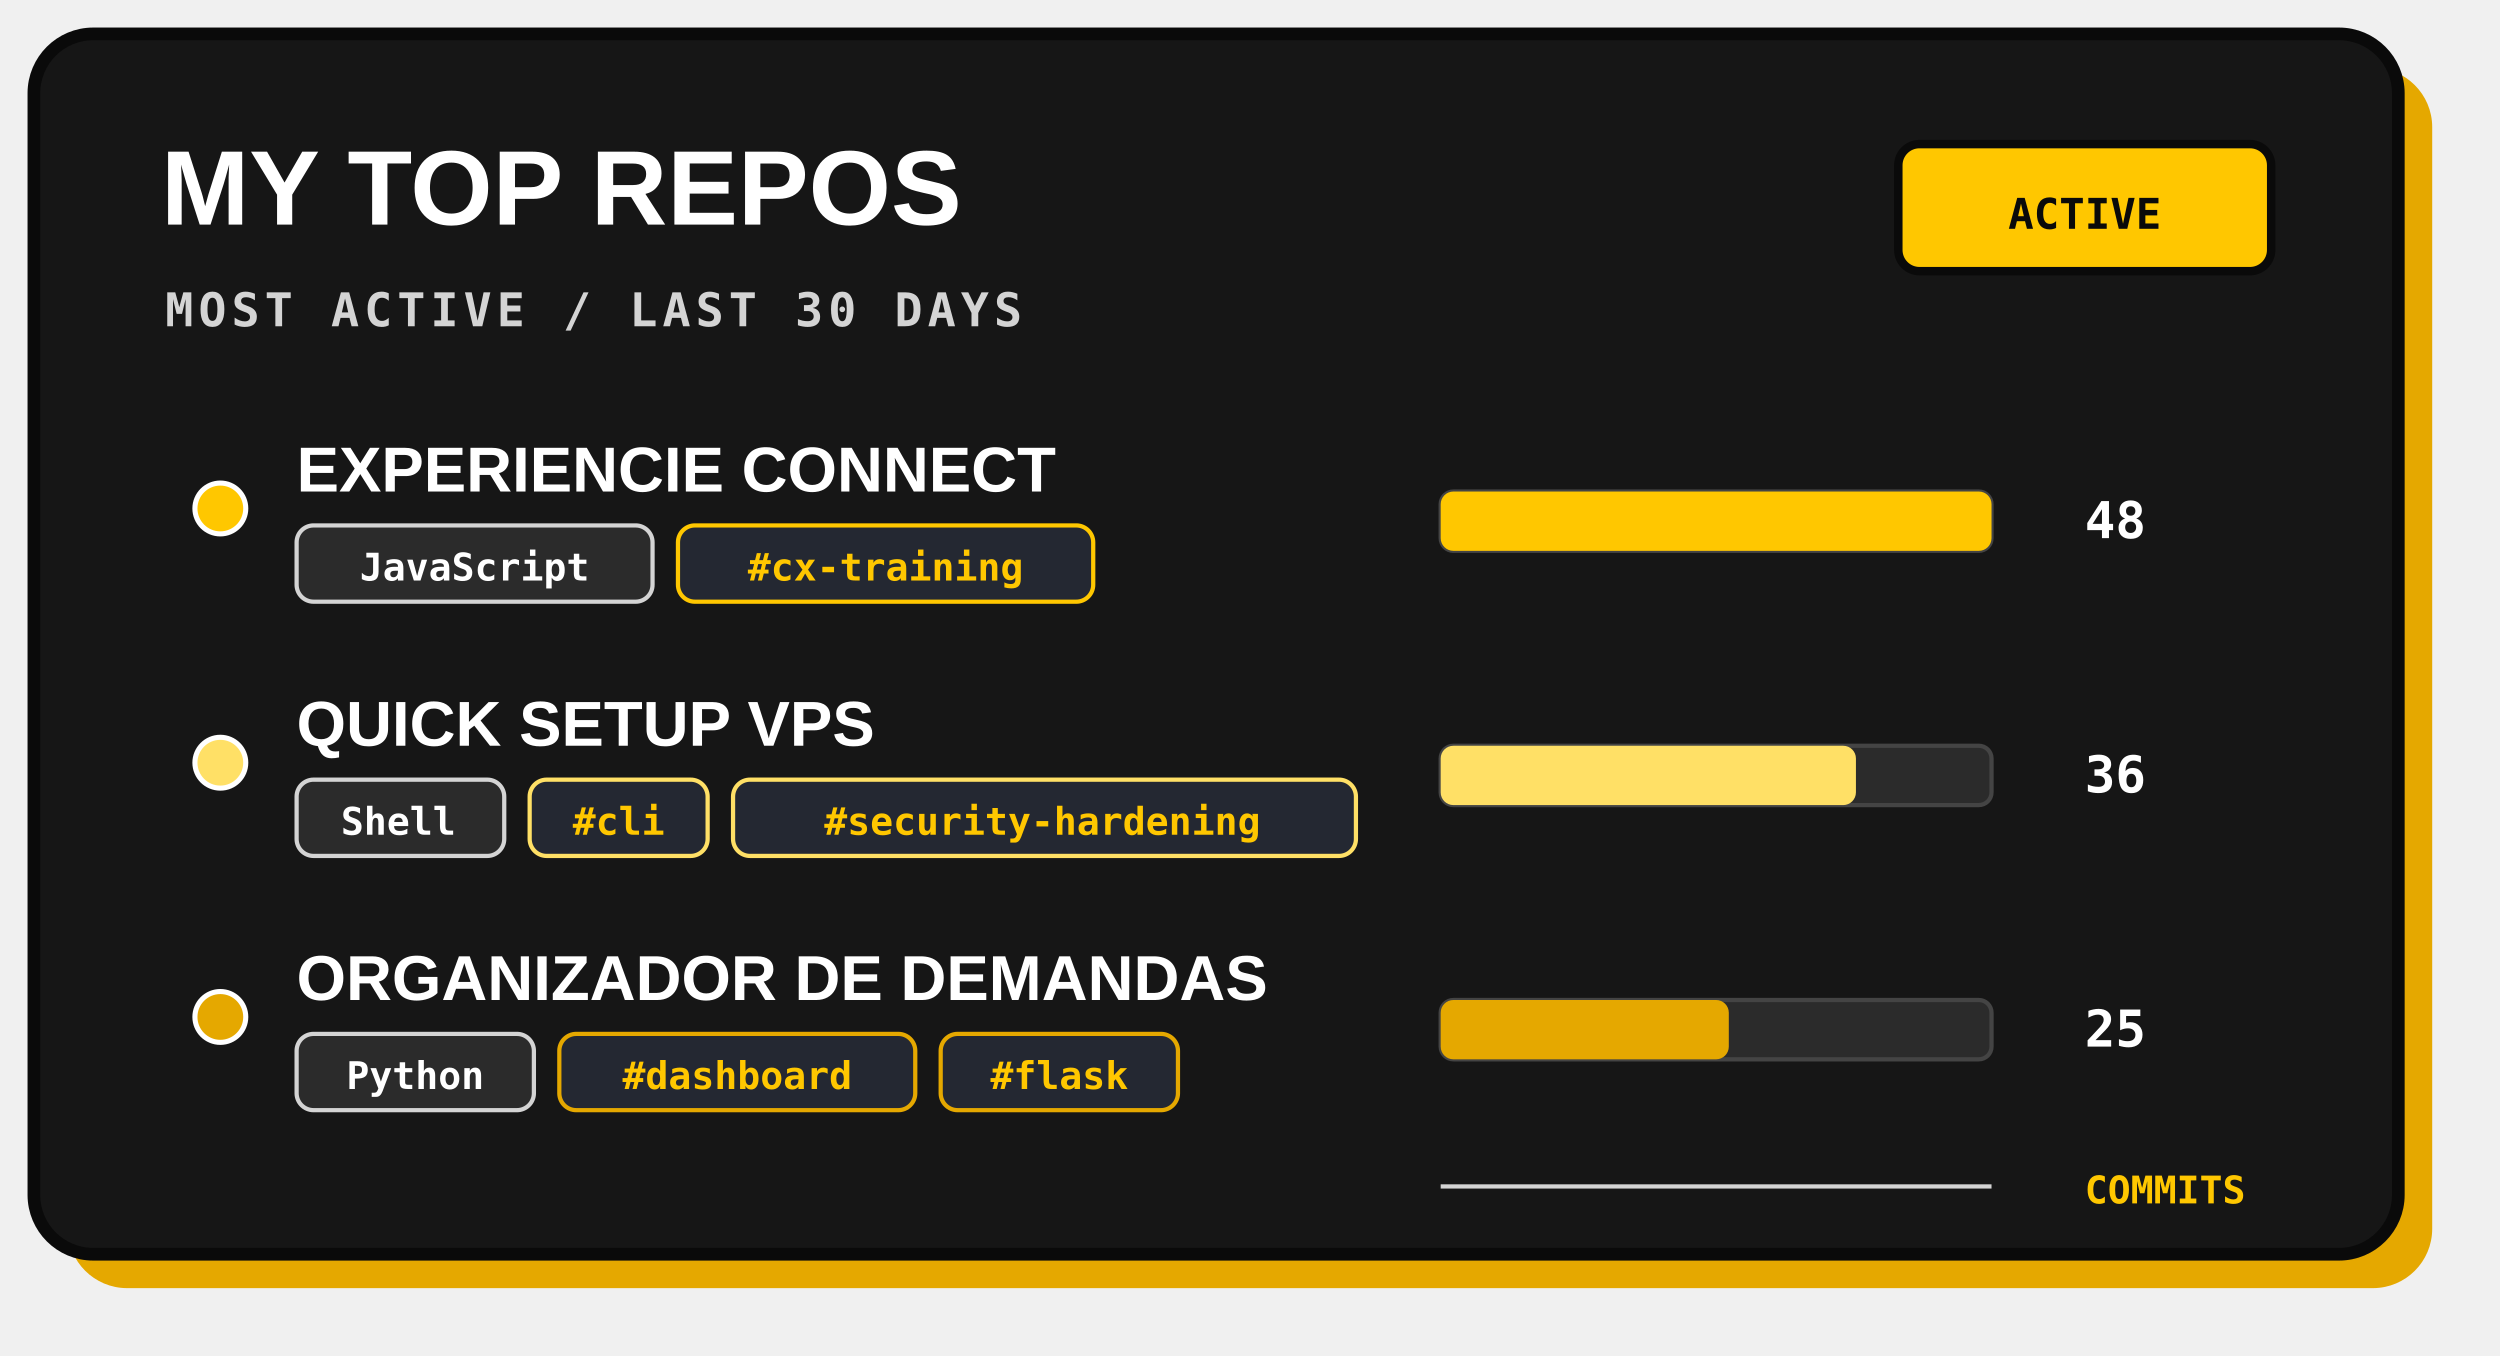
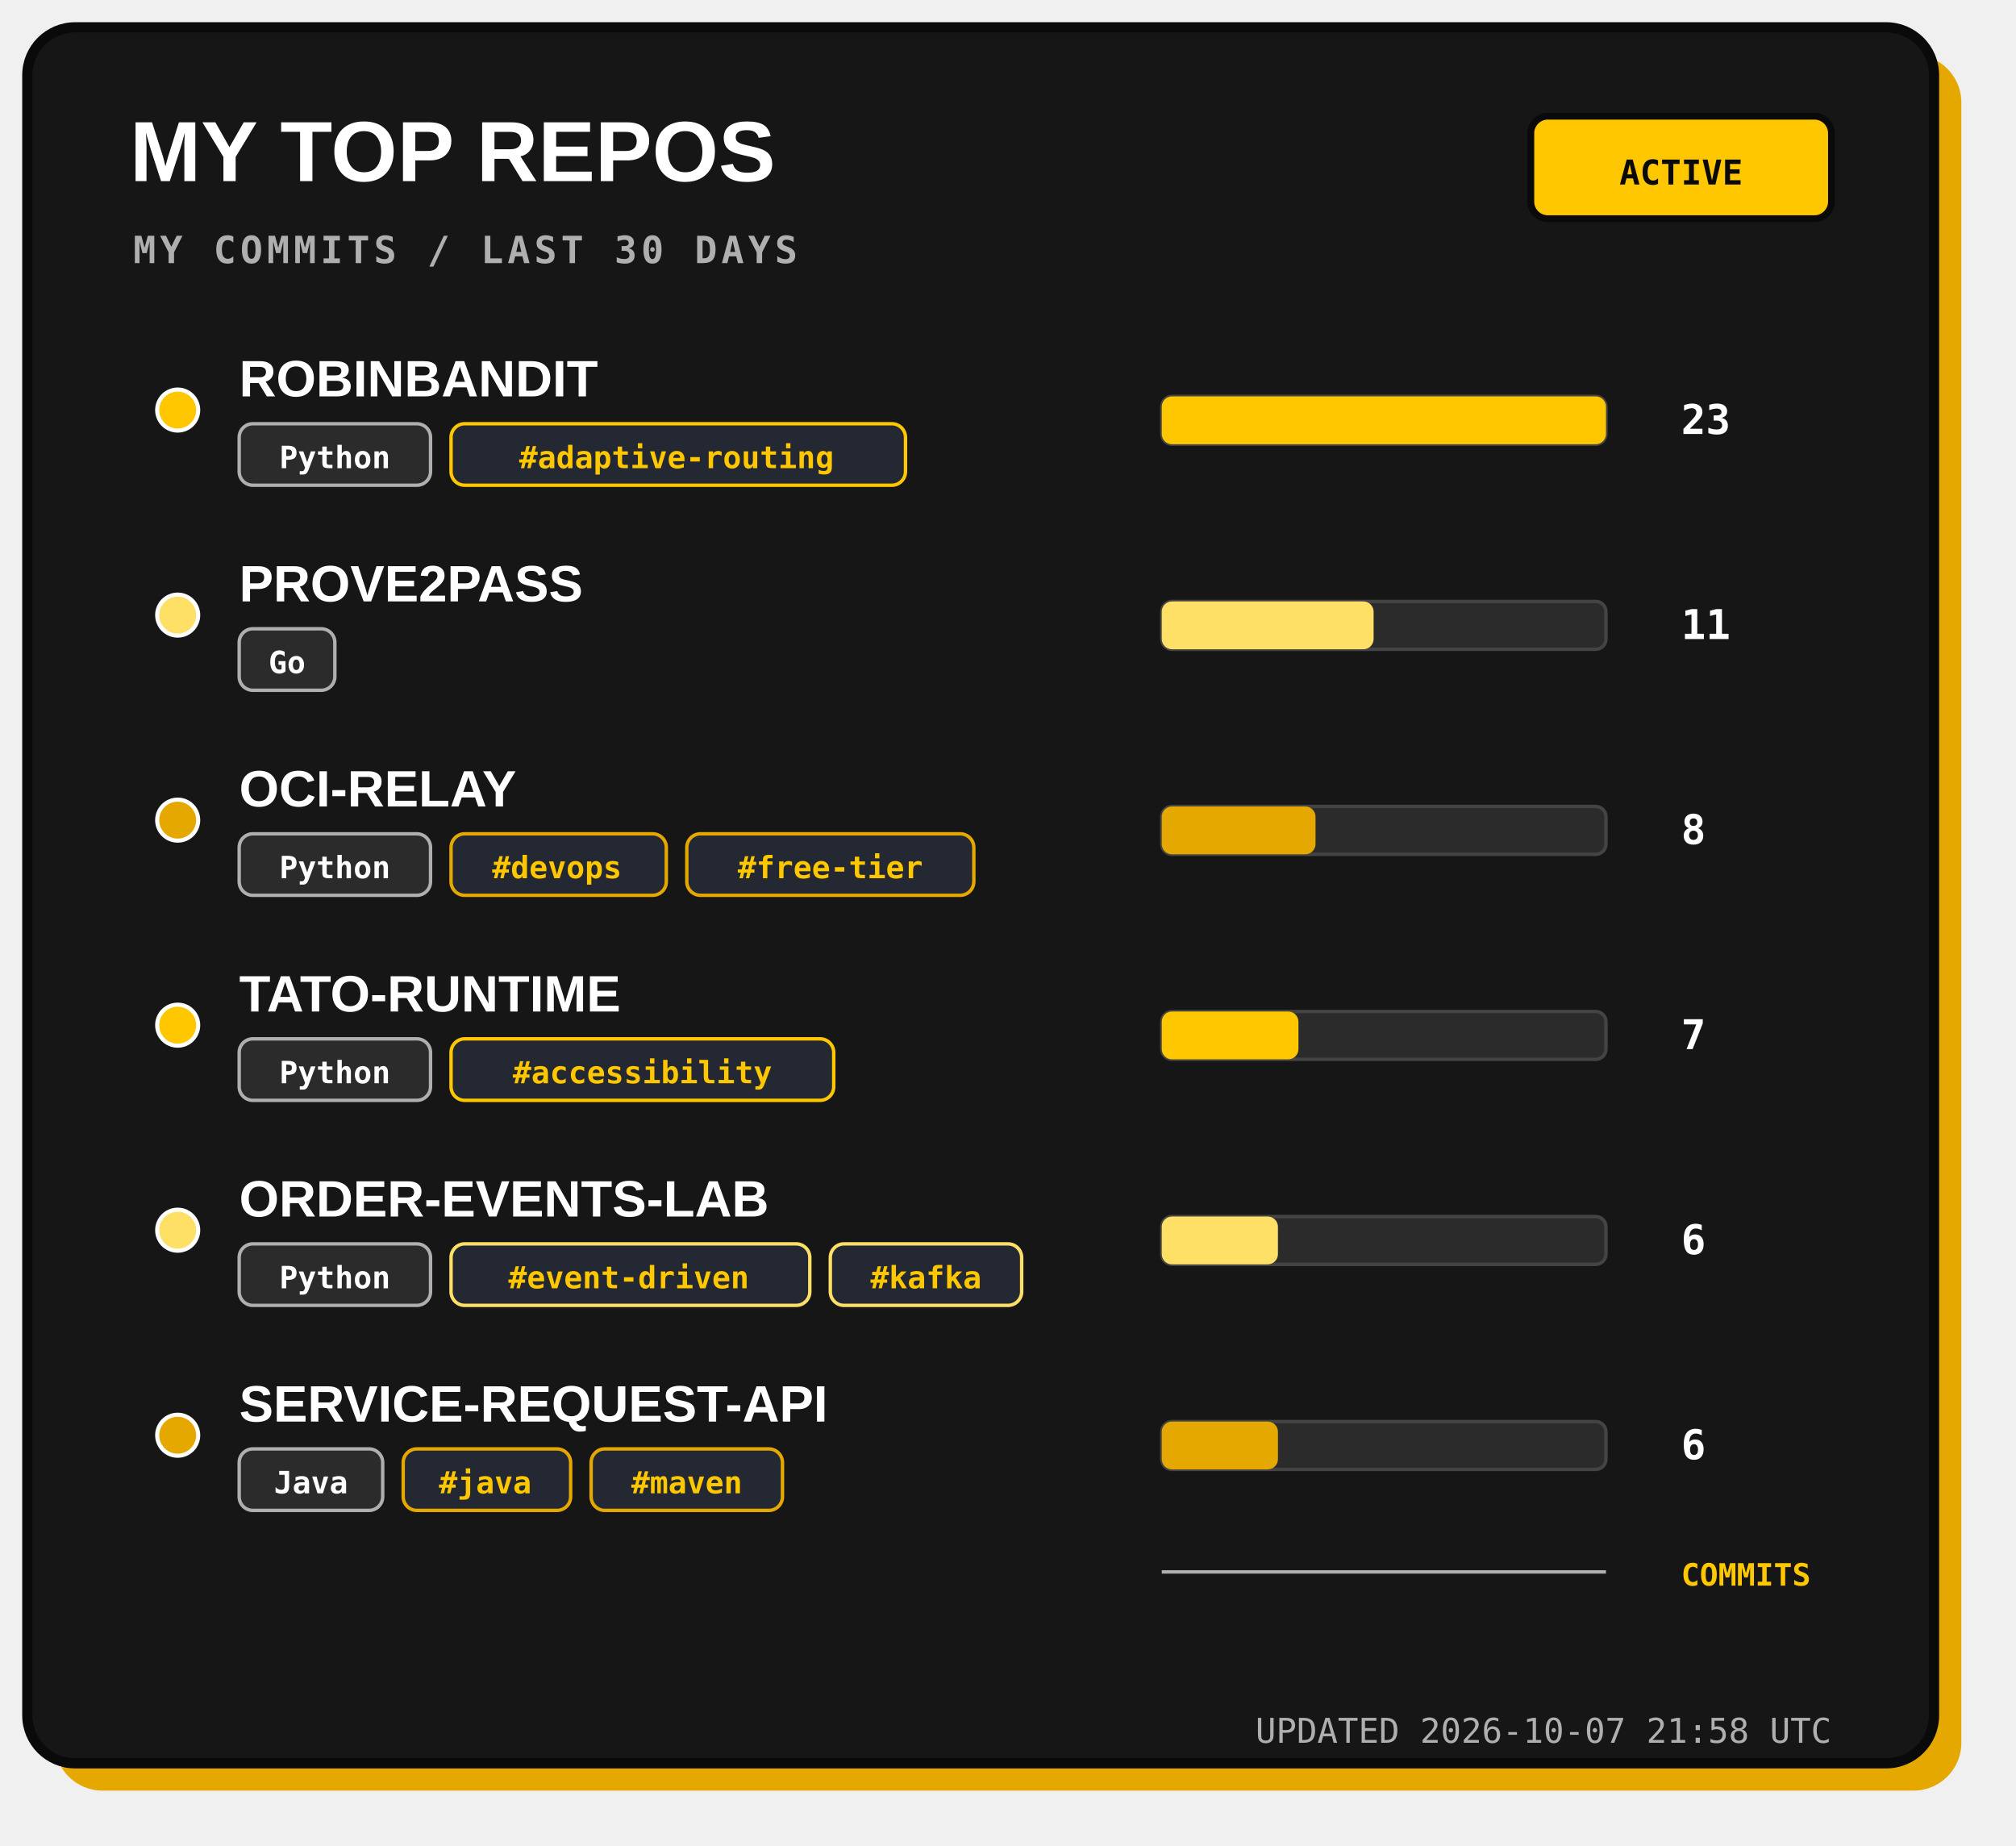
- <svg xmlns="http://www.w3.org/2000/svg" width="590" height="320" viewBox="0 0 590 320" role="img">
-   <rect x="16" y="16" width="558" height="288" rx="14" fill="#E5A800" />
-   <rect x="8" y="8" width="558" height="288" rx="14" fill="#161616" stroke="#0A0A0A" stroke-width="3" />
+ <svg xmlns="http://www.w3.org/2000/svg" width="590" height="540" viewBox="0 0 590 540" role="img">
+   <rect x="16" y="16" width="558" height="508" rx="14" fill="#E5A800" />
+   <rect x="8" y="8" width="558" height="508" rx="14" fill="#161616" stroke="#0A0A0A" stroke-width="3" />
  <text x="38" y="53" fill="#FFFFFF" font-family="Arial, sans-serif" font-size="25" font-weight="800">MY TOP REPOS</text>
-   <text x="39" y="77" fill="#D4D4D4" font-family="monospace" font-size="11" font-weight="700" letter-spacing="1.2">MOST ACTIVE / LAST 30 DAYS</text>
+   <text x="39" y="77" fill="#AFAFAF" font-family="monospace" font-size="11" font-weight="700" letter-spacing="1.2">MY COMMITS / LAST 30 DAYS</text>
  <rect x="448" y="34" width="88" height="30" rx="5" fill="#FFC700" stroke="#0A0A0A" stroke-width="2" />
  <text x="492" y="54" text-anchor="middle" fill="#0A0A0A" font-family="monospace" font-size="10" font-weight="700">ACTIVE</text>
-   <circle cx="52" cy="120" r="6" fill="#FFC700" stroke="#FFFFFF" stroke-width="1.2" />
-   <text x="70" y="116" fill="#FFFFFF" font-family="Arial, sans-serif" font-size="15" font-weight="800">EXPERIENCIE CONNECT</text>
-   <rect x="70" y="124" width="84" height="18" rx="4" fill="#2B2B2B" stroke="#D4D4D4" stroke-width="1" />
-   <text x="112" y="137" text-anchor="middle" fill="#FFFFFF" font-family="monospace" font-size="9" font-weight="700">JavaScript</text>
-   <rect x="160" y="124" width="98" height="18" rx="4" fill="#242832" stroke="#FFC700" stroke-width="1" />
-   <text x="209" y="137" text-anchor="middle" fill="#FFC700" font-family="monospace" font-size="9" font-weight="700">#cx-training</text>
-   <rect x="340" y="116" width="130" height="14" rx="3" fill="#2B2B2B" stroke="#444" stroke-width="1" />
-   <rect x="340" y="116" width="130" height="14" rx="3" fill="#FFC700" />
-   <text x="492" y="127" fill="#FFFFFF" font-family="monospace" font-size="12" font-weight="700">48</text>
-   <circle cx="52" cy="180" r="6" fill="#FFE066" stroke="#FFFFFF" stroke-width="1.2" />
-   <text x="70" y="176" fill="#FFFFFF" font-family="Arial, sans-serif" font-size="15" font-weight="800">QUICK SETUP VPS</text>
-   <rect x="70" y="184" width="49" height="18" rx="4" fill="#2B2B2B" stroke="#D4D4D4" stroke-width="1" />
-   <text x="94" y="197" text-anchor="middle" fill="#FFFFFF" font-family="monospace" font-size="9" font-weight="700">Shell</text>
-   <rect x="125" y="184" width="42" height="18" rx="4" fill="#242832" stroke="#FFE066" stroke-width="1" />
-   <text x="146" y="197" text-anchor="middle" fill="#FFC700" font-family="monospace" font-size="9" font-weight="700">#cli</text>
-   <rect x="173" y="184" width="147" height="18" rx="4" fill="#242832" stroke="#FFE066" stroke-width="1" />
-   <text x="246" y="197" text-anchor="middle" fill="#FFC700" font-family="monospace" font-size="9" font-weight="700">#security-hardening</text>
-   <rect x="340" y="176" width="130" height="14" rx="3" fill="#2B2B2B" stroke="#444" stroke-width="1" />
-   <rect x="340" y="176" width="98" height="14" rx="3" fill="#FFE066" />
-   <text x="492" y="187" fill="#FFFFFF" font-family="monospace" font-size="12" font-weight="700">36</text>
-   <circle cx="52" cy="240" r="6" fill="#E5A800" stroke="#FFFFFF" stroke-width="1.2" />
-   <text x="70" y="236" fill="#FFFFFF" font-family="Arial, sans-serif" font-size="15" font-weight="800">ORGANIZADOR DE DEMANDAS</text>
-   <rect x="70" y="244" width="56" height="18" rx="4" fill="#2B2B2B" stroke="#D4D4D4" stroke-width="1" />
-   <text x="98" y="257" text-anchor="middle" fill="#FFFFFF" font-family="monospace" font-size="9" font-weight="700">Python</text>
-   <rect x="132" y="244" width="84" height="18" rx="4" fill="#242832" stroke="#E5A800" stroke-width="1" />
-   <text x="174" y="257" text-anchor="middle" fill="#FFC700" font-family="monospace" font-size="9" font-weight="700">#dashboard</text>
-   <rect x="222" y="244" width="56" height="18" rx="4" fill="#242832" stroke="#E5A800" stroke-width="1" />
-   <text x="250" y="257" text-anchor="middle" fill="#FFC700" font-family="monospace" font-size="9" font-weight="700">#flask</text>
-   <rect x="340" y="236" width="130" height="14" rx="3" fill="#2B2B2B" stroke="#444" stroke-width="1" />
-   <rect x="340" y="236" width="68" height="14" rx="3" fill="#E5A800" />
-   <text x="492" y="247" fill="#FFFFFF" font-family="monospace" font-size="12" font-weight="700">25</text>
-   <path d="M340 280 H470" stroke="#D4D4D4" stroke-width="1" />
-   <text x="492" y="284" fill="#FFC700" font-family="monospace" font-size="9" font-weight="700">COMMITS</text>
+   <g>
+     <circle cx="52" cy="120" r="6" fill="#FFC700" stroke="#FFFFFF" stroke-width="1.2" />
+     <text x="70" y="116" fill="#FFFFFF" font-family="Arial, sans-serif" font-size="15" font-weight="800">ROBINBANDIT</text>
+     <rect x="70" y="124" width="56" height="18" rx="4" fill="#2B2B2B" stroke="#AFAFAF" stroke-width="1" />
+     <text x="98" y="137" text-anchor="middle" fill="#FFFFFF" font-family="monospace" font-size="9" font-weight="700">Python</text>
+     <rect x="132" y="124" width="133" height="18" rx="4" fill="#242832" stroke="#FFC700" stroke-width="1" />
+     <text x="198" y="137" text-anchor="middle" fill="#FFC700" font-family="monospace" font-size="9" font-weight="700">#adaptive-routing</text>
+     <rect x="340" y="116" width="130" height="14" rx="3" fill="#2B2B2B" stroke="#444" stroke-width="1" />
+     <rect x="340" y="116" width="130" height="14" rx="3" fill="#FFC700" />
+     <text x="492" y="127" fill="#FFFFFF" font-family="monospace" font-size="12" font-weight="700">23</text>
+   </g>
+   <g>
+     <circle cx="52" cy="180" r="6" fill="#FFE066" stroke="#FFFFFF" stroke-width="1.2" />
+     <text x="70" y="176" fill="#FFFFFF" font-family="Arial, sans-serif" font-size="15" font-weight="800">PROVE2PASS</text>
+     <rect x="70" y="184" width="28" height="18" rx="4" fill="#2B2B2B" stroke="#AFAFAF" stroke-width="1" />
+     <text x="84" y="197" text-anchor="middle" fill="#FFFFFF" font-family="monospace" font-size="9" font-weight="700">Go</text>
+     <rect x="340" y="176" width="130" height="14" rx="3" fill="#2B2B2B" stroke="#444" stroke-width="1" />
+     <rect x="340" y="176" width="62" height="14" rx="3" fill="#FFE066" />
+     <text x="492" y="187" fill="#FFFFFF" font-family="monospace" font-size="12" font-weight="700">11</text>
+   </g>
+   <g>
+     <circle cx="52" cy="240" r="6" fill="#E5A800" stroke="#FFFFFF" stroke-width="1.2" />
+     <text x="70" y="236" fill="#FFFFFF" font-family="Arial, sans-serif" font-size="15" font-weight="800">OCI-RELAY</text>
+     <rect x="70" y="244" width="56" height="18" rx="4" fill="#2B2B2B" stroke="#AFAFAF" stroke-width="1" />
+     <text x="98" y="257" text-anchor="middle" fill="#FFFFFF" font-family="monospace" font-size="9" font-weight="700">Python</text>
+     <rect x="132" y="244" width="63" height="18" rx="4" fill="#242832" stroke="#E5A800" stroke-width="1" />
+     <text x="163" y="257" text-anchor="middle" fill="#FFC700" font-family="monospace" font-size="9" font-weight="700">#devops</text>
+     <rect x="201" y="244" width="84" height="18" rx="4" fill="#242832" stroke="#E5A800" stroke-width="1" />
+     <text x="243" y="257" text-anchor="middle" fill="#FFC700" font-family="monospace" font-size="9" font-weight="700">#free-tier</text>
+     <rect x="340" y="236" width="130" height="14" rx="3" fill="#2B2B2B" stroke="#444" stroke-width="1" />
+     <rect x="340" y="236" width="45" height="14" rx="3" fill="#E5A800" />
+     <text x="492" y="247" fill="#FFFFFF" font-family="monospace" font-size="12" font-weight="700">8</text>
+   </g>
+   <g>
+     <circle cx="52" cy="300" r="6" fill="#FFC700" stroke="#FFFFFF" stroke-width="1.2" />
+     <text x="70" y="296" fill="#FFFFFF" font-family="Arial, sans-serif" font-size="15" font-weight="800">TATO-RUNTIME</text>
+     <rect x="70" y="304" width="56" height="18" rx="4" fill="#2B2B2B" stroke="#AFAFAF" stroke-width="1" />
+     <text x="98" y="317" text-anchor="middle" fill="#FFFFFF" font-family="monospace" font-size="9" font-weight="700">Python</text>
+     <rect x="132" y="304" width="112" height="18" rx="4" fill="#242832" stroke="#FFC700" stroke-width="1" />
+     <text x="188" y="317" text-anchor="middle" fill="#FFC700" font-family="monospace" font-size="9" font-weight="700">#accessibility</text>
+     <rect x="340" y="296" width="130" height="14" rx="3" fill="#2B2B2B" stroke="#444" stroke-width="1" />
+     <rect x="340" y="296" width="40" height="14" rx="3" fill="#FFC700" />
+     <text x="492" y="307" fill="#FFFFFF" font-family="monospace" font-size="12" font-weight="700">7</text>
+   </g>
+   <g>
+     <circle cx="52" cy="360" r="6" fill="#FFE066" stroke="#FFFFFF" stroke-width="1.2" />
+     <text x="70" y="356" fill="#FFFFFF" font-family="Arial, sans-serif" font-size="15" font-weight="800">ORDER-EVENTS-LAB</text>
+     <rect x="70" y="364" width="56" height="18" rx="4" fill="#2B2B2B" stroke="#AFAFAF" stroke-width="1" />
+     <text x="98" y="377" text-anchor="middle" fill="#FFFFFF" font-family="monospace" font-size="9" font-weight="700">Python</text>
+     <rect x="132" y="364" width="105" height="18" rx="4" fill="#242832" stroke="#FFE066" stroke-width="1" />
+     <text x="184" y="377" text-anchor="middle" fill="#FFC700" font-family="monospace" font-size="9" font-weight="700">#event-driven</text>
+     <rect x="243" y="364" width="56" height="18" rx="4" fill="#242832" stroke="#FFE066" stroke-width="1" />
+     <text x="271" y="377" text-anchor="middle" fill="#FFC700" font-family="monospace" font-size="9" font-weight="700">#kafka</text>
+     <rect x="340" y="356" width="130" height="14" rx="3" fill="#2B2B2B" stroke="#444" stroke-width="1" />
+     <rect x="340" y="356" width="34" height="14" rx="3" fill="#FFE066" />
+     <text x="492" y="367" fill="#FFFFFF" font-family="monospace" font-size="12" font-weight="700">6</text>
+   </g>
+   <g>
+     <circle cx="52" cy="420" r="6" fill="#E5A800" stroke="#FFFFFF" stroke-width="1.2" />
+     <text x="70" y="416" fill="#FFFFFF" font-family="Arial, sans-serif" font-size="15" font-weight="800">SERVICE-REQUEST-API</text>
+     <rect x="70" y="424" width="42" height="18" rx="4" fill="#2B2B2B" stroke="#AFAFAF" stroke-width="1" />
+     <text x="91" y="437" text-anchor="middle" fill="#FFFFFF" font-family="monospace" font-size="9" font-weight="700">Java</text>
+     <rect x="118" y="424" width="49" height="18" rx="4" fill="#242832" stroke="#E5A800" stroke-width="1" />
+     <text x="142" y="437" text-anchor="middle" fill="#FFC700" font-family="monospace" font-size="9" font-weight="700">#java</text>
+     <rect x="173" y="424" width="56" height="18" rx="4" fill="#242832" stroke="#E5A800" stroke-width="1" />
+     <text x="201" y="437" text-anchor="middle" fill="#FFC700" font-family="monospace" font-size="9" font-weight="700">#maven</text>
+     <rect x="340" y="416" width="130" height="14" rx="3" fill="#2B2B2B" stroke="#444" stroke-width="1" />
+     <rect x="340" y="416" width="34" height="14" rx="3" fill="#E5A800" />
+     <text x="492" y="427" fill="#FFFFFF" font-family="monospace" font-size="12" font-weight="700">6</text>
+   </g>
+   <path d="M340 460 H470" stroke="#AFAFAF" stroke-width="1" />
+   <text x="492" y="464" fill="#FFC700" font-family="monospace" font-size="9" font-weight="700">COMMITS</text>
+   <text x="536" y="510" text-anchor="end" fill="#AFAFAF" font-family="monospace" font-size="10">UPDATED 2026-10-07 21:58 UTC</text>
</svg>
